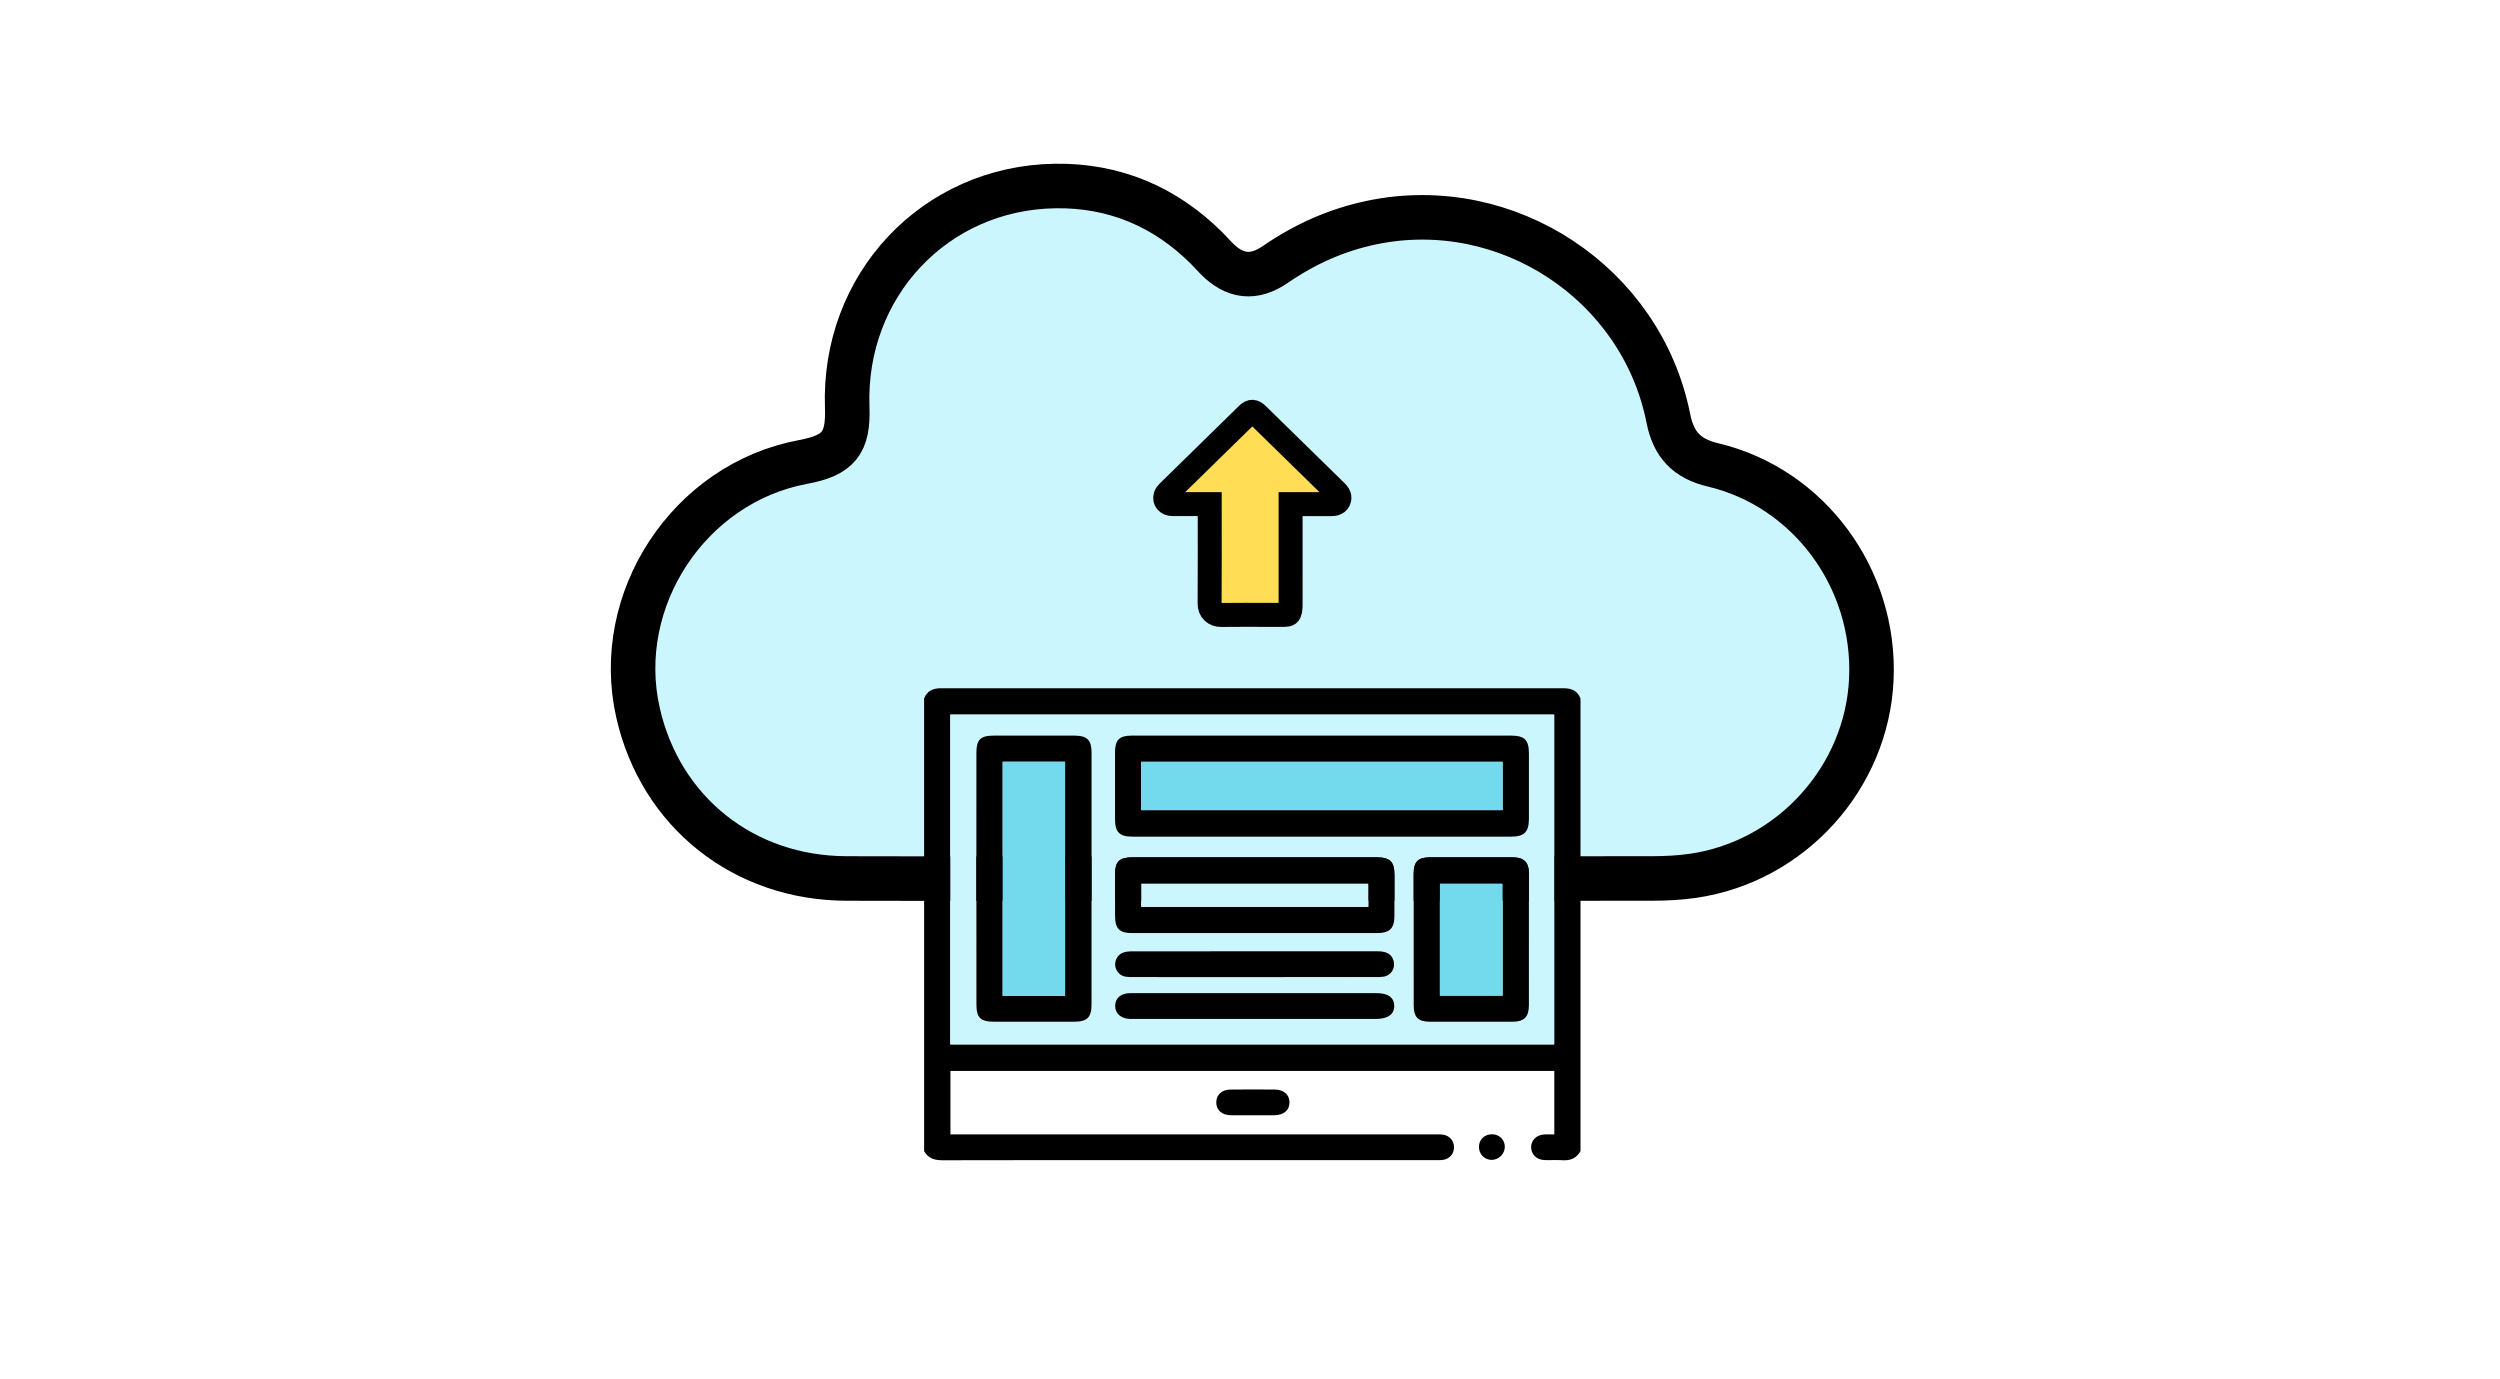
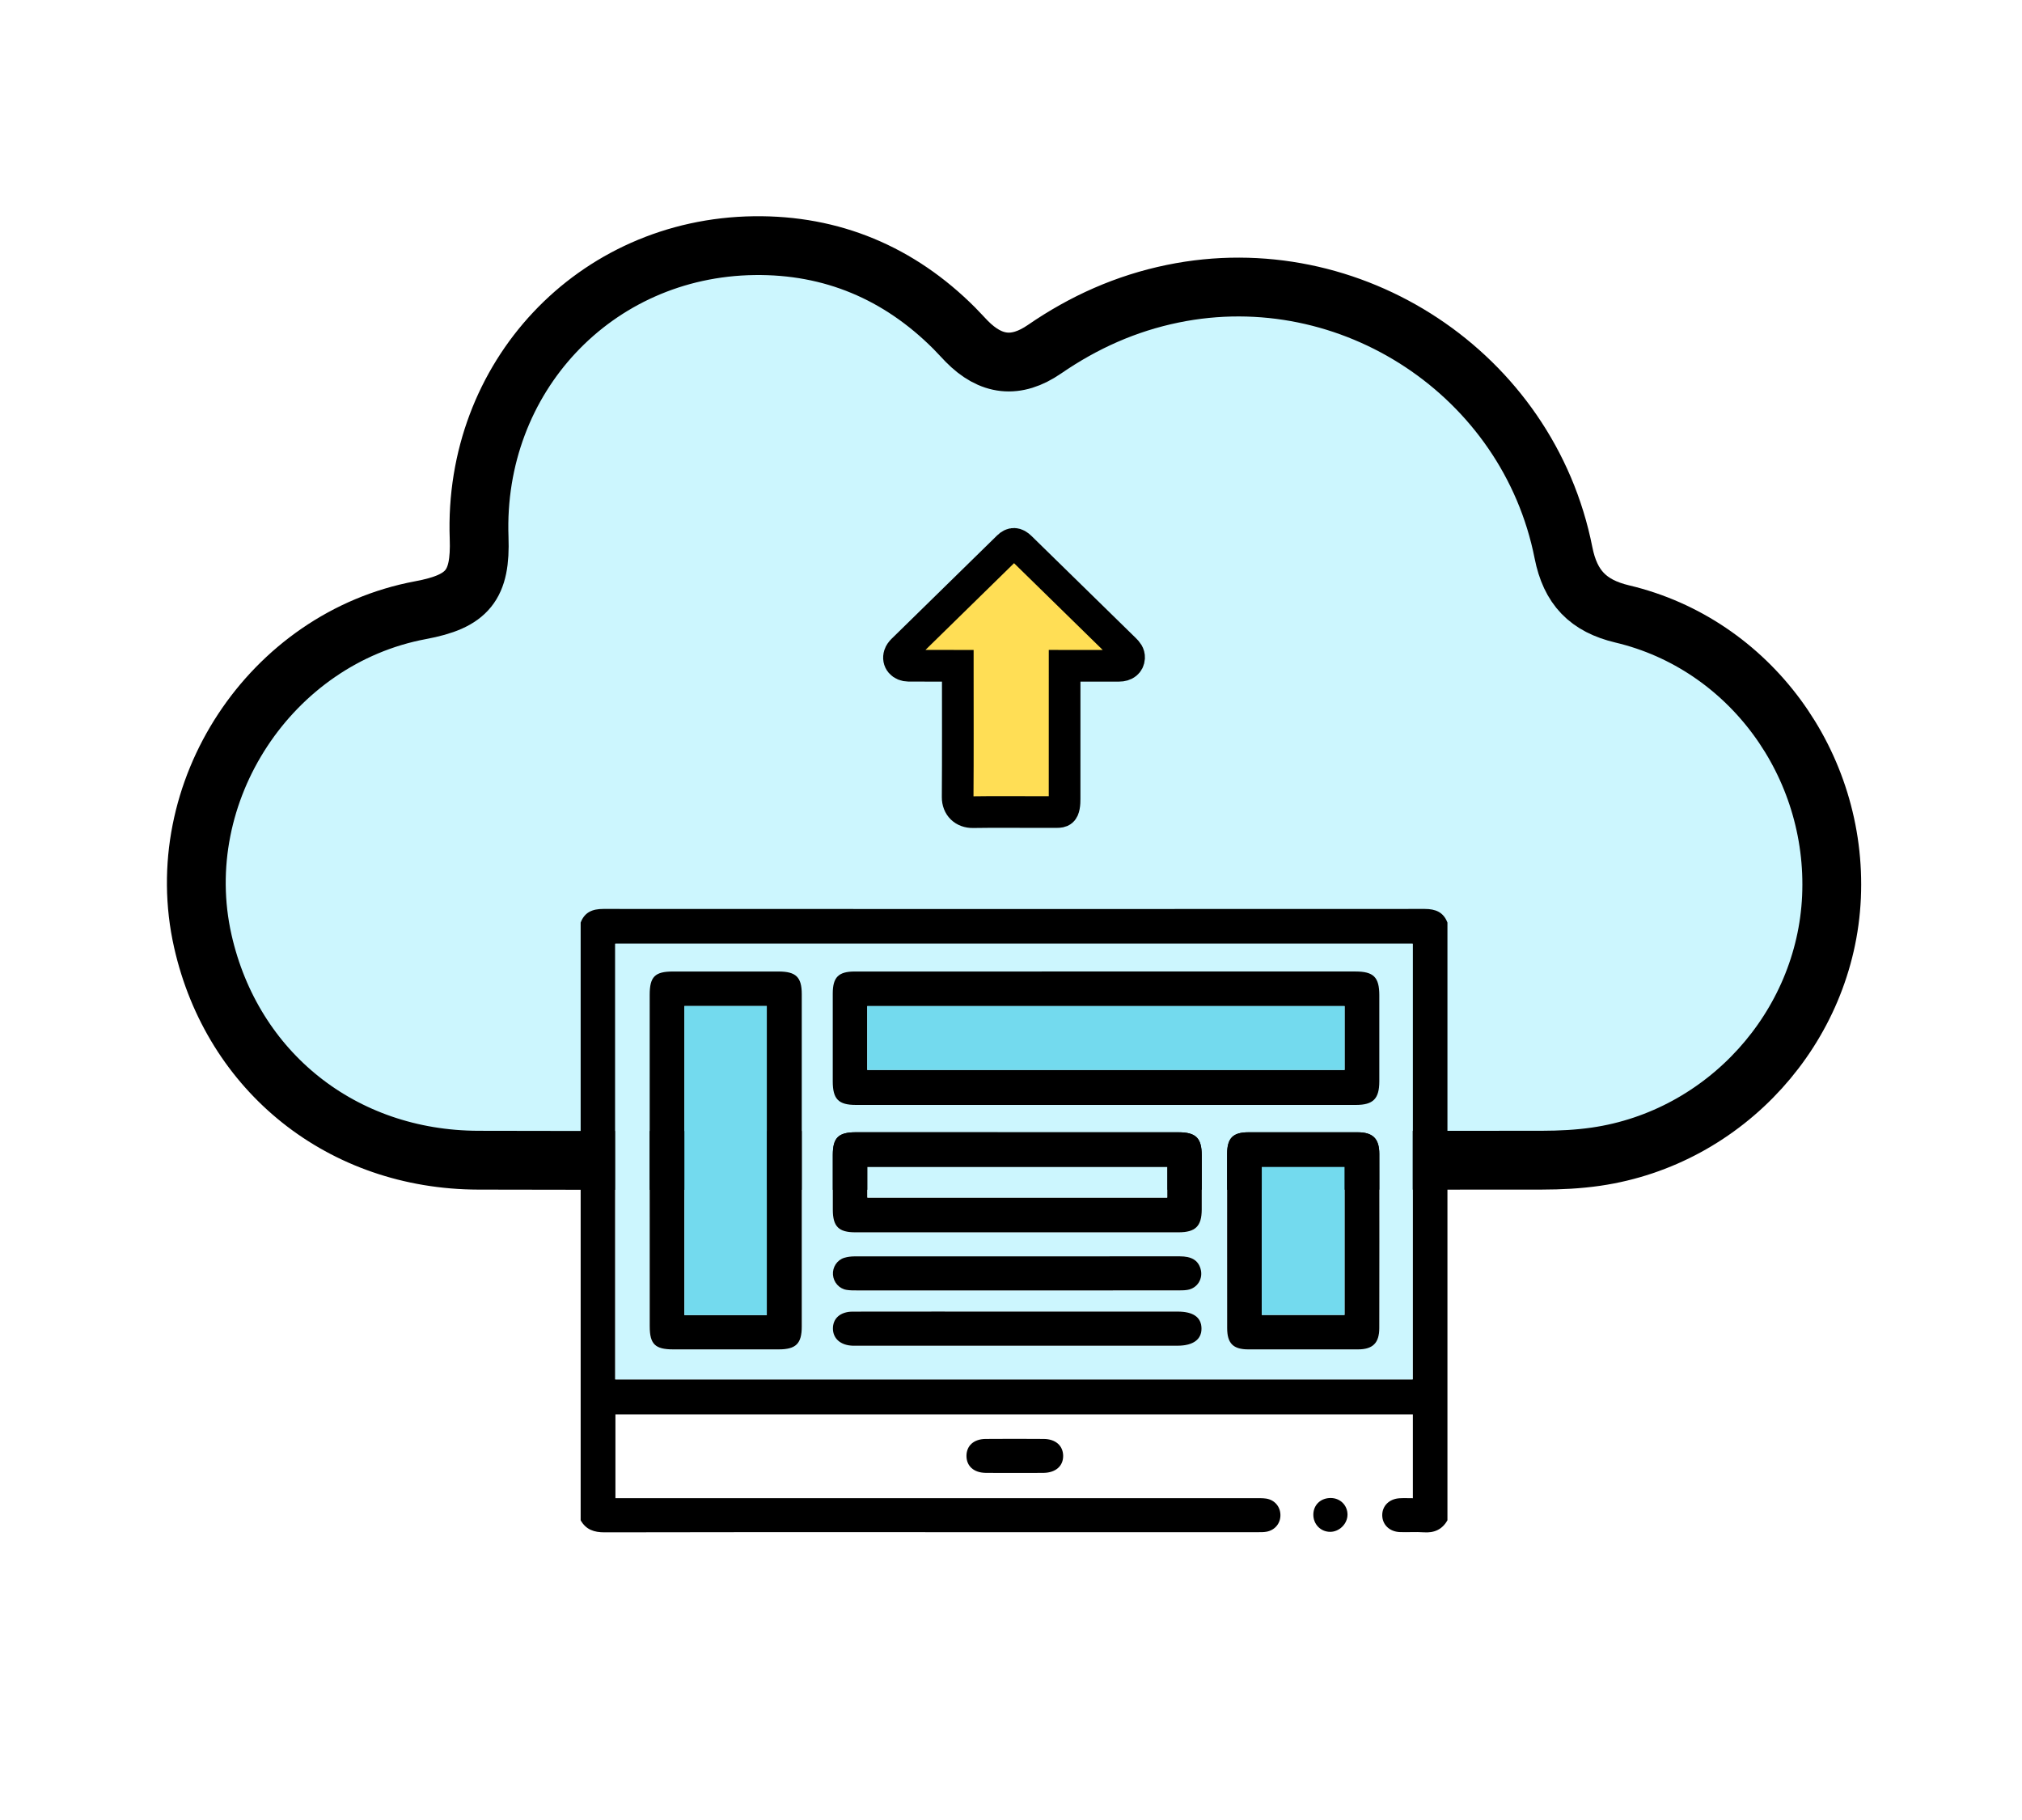
- <svg xmlns="http://www.w3.org/2000/svg" version="1.1" id="Layer_1" width="229.289" height="126.391" viewBox="0 0 1000 1000" style="enable-background:new 0 0 1000 1000;" xml:space="preserve">
+ <svg xmlns="http://www.w3.org/2000/svg" width="100" height="90" version="1.1" id="Layer_1" viewBox="0 0 1000 1000" style="enable-background:new 0 0 1000 1000;" xml:space="preserve">
  <style type="text/css">
	.st0{fill:#CCF6FE;stroke:#000000;stroke-width:32.314;stroke-miterlimit:10;}
	.st1{fill:#CCF6FE;}
	.st2{fill:#73DAEE;}
	.st3{fill:#FFDE55;stroke:#000000;stroke-width:17.4;stroke-miterlimit:10;}
</style>
  <g>
    <path class="st0" d="M501.56,637.54c-98.09,0-196.19,0.19-294.28-0.07c-74.83-0.19-135.11-48.39-151.38-120.33   c-18.54-81.98,37.04-166.46,119.65-181.88c25.97-4.84,33.1-13.67,32.17-39.79c-3.17-88,63.44-159.35,151.18-160.5   c42.6-0.56,79.55,14.97,109.89,45.33c2.34,2.35,4.54,4.84,6.86,7.2c13.21,13.44,27.08,15.16,42.74,4.39   c21.56-14.83,44.8-25.24,70.52-30.51c97.69-20.06,195.28,44.21,214.68,142.3c3.77,19.05,13.48,29.2,32.36,33.67   c69.83,16.55,118.2,82.58,114.92,155.53c-3.22,71.5-58.2,132.3-129.34,142.65c-9.78,1.42-19.77,1.91-29.67,1.93   C695.08,637.6,598.32,637.54,501.56,637.54z" />
    <path d="M446.28,841.85c-2.36,0-4.12,0-5.89,0c-54.57,0-109.14-0.06-163.71,0.09c-5.81,0.02-10.25-1.48-13.16-6.63   c0-109.46,0-218.92,0-328.39c2.18-5.76,6.53-7.5,12.43-7.5c150.48,0.07,300.97,0.07,451.45,0c5.89,0,10.24,1.75,12.43,7.5   c0,109.46,0,218.92,0,328.39c-2.91,5.15-7.33,7.04-13.16,6.61c-4.32-0.32-8.68,0.07-13.01-0.12c-5.73-0.23-9.64-4.12-9.66-9.27   c-0.02-5.16,3.88-9.01,9.6-9.32c2.3-0.13,4.6-0.02,7.23-0.02c0-15.47,0-30.58,0-46.07c-145.9,0-291.86,0-438.2,0   c0,15.05,0,30.27,0,46.05c2.02,0,3.98,0,5.95,0c115.18,0,230.38,0,345.56,0.01c2.01,0,4.06-0.09,6.03,0.21   c4.68,0.71,7.79,4.38,7.88,8.95s-2.92,8.34-7.53,9.24c-1.65,0.32-3.39,0.28-5.1,0.28c-24.8,0.02-49.61,0.01-74.41,0.01   c-1.67,0-3.34,0-5.61,0 M720.73,757.89c0-80.09,0-159.8,0-239.35c-146.35,0-292.29,0-438.2,0c0,79.97,0,159.57,0,239.35   C428.69,757.89,574.53,757.89,720.73,757.89z" />
    <path d="M502.15,809.29c-5.4,0-10.82,0.08-16.22-0.03c-6.44-0.12-10.42-3.78-10.4-9.36c0.03-5.56,4.02-9.21,10.48-9.27   c10.66-0.09,21.33-0.08,31.98,0c6.47,0.05,10.55,3.65,10.67,9.13c0.12,5.68-4.04,9.41-10.75,9.51   C512.66,809.36,507.4,809.29,502.15,809.29z" />
    <path d="M675.84,823.08c5.15,0.09,9.09,4.06,9.07,9.16c-0.02,5.04-4.5,9.46-9.56,9.43c-5.26-0.03-9.3-4.24-9.21-9.6   C666.23,826.76,670.3,822.98,675.84,823.08z" />
    <path class="st1" d="M720.73,757.89c-146.19,0-292.03,0-438.2,0c0-79.77,0-159.37,0-239.35c145.9,0,291.85,0,438.2,0   C720.73,598.1,720.73,677.8,720.73,757.89z M552.17,533.79c-46.03,0-92.05-0.01-138.08,0.01c-8.87,0-12,3.17-12.02,12.07   c-0.03,16.11-0.02,32.24,0,48.35c0.01,9.67,3.14,12.89,12.73,12.89c91.59,0.02,183.17,0.02,274.77,0c9.46,0,12.82-3.39,12.84-12.89   c0.03-15.8,0.02-31.62,0-47.42c-0.01-9.88-3.16-13.01-13.08-13.01C643.6,533.79,597.89,533.79,552.17,533.79z M301.45,637.64   c0,30.37-0.01,60.75,0.01,91.13c0.01,9.76,2.96,12.65,12.82,12.65c19.37,0.01,38.74,0.01,58.11,0c9.4-0.01,12.62-3.14,12.62-12.5   c0.03-60.9,0.03-121.82,0-182.72c0-9.34-3.2-12.39-12.71-12.4c-19.37-0.02-38.74-0.01-58.11,0c-9.85,0.01-12.74,2.88-12.74,12.71   C301.44,576.89,301.45,607.27,301.45,637.64z M503.54,622.12c-29.61,0-59.22-0.01-88.83,0.01c-9.56,0.01-12.61,3.02-12.63,12.41   c-0.02,10.07-0.02,20.16,0,30.23c0.02,9.11,3.22,12.34,12.33,12.35c59.22,0.02,118.44,0.01,177.67,0c9.29,0,12.71-3.36,12.73-12.51   c0.03-9.92,0.03-19.85,0-29.76c-0.02-9.58-3.19-12.71-12.9-12.71C562.44,622.12,532.99,622.13,503.54,622.12z M618.76,681.9   c0,15.96-0.03,31.93,0.01,47.89c0.03,8.28,3.31,11.59,11.52,11.61c20.15,0.03,40.3,0.04,60.44,0c8.05-0.02,11.62-3.51,11.64-11.65   c0.06-31.93,0.06-63.86,0.01-95.79c-0.02-8.36-3.55-11.82-11.91-11.84c-20-0.03-39.99-0.04-59.99,0   c-8.55,0.02-11.7,3.23-11.72,11.87C618.74,649.98,618.76,665.94,618.76,681.9z M503.01,709.04c29.43,0,58.86,0.01,88.28-0.01   c1.85,0,3.73,0.02,5.55-0.26c5.61-0.87,8.91-6.27,7.27-11.73c-1.38-4.57-4.92-6.72-11.39-6.73c-59.63-0.02-119.26-0.02-178.89,0.03   c-1.83,0-3.73,0.24-5.48,0.78c-3.98,1.21-6.52,5.19-6.21,9.31c0.31,4.13,3.37,7.66,7.48,8.32c1.97,0.32,4.01,0.3,6.02,0.3   C444.78,709.04,473.9,709.04,503.01,709.04z M503.69,720.65c-30.23,0-60.47-0.03-90.7,0.03c-6.82,0.02-10.96,3.78-10.86,9.44   c0.09,5.4,4.24,9.02,10.69,9.29c0.78,0.03,1.55,0.01,2.32,0.01c58.76,0,117.52,0,176.28,0c8.65,0,13.37-3.42,13.25-9.6   c-0.12-6.04-4.55-9.16-13.08-9.16C562.3,720.64,533,720.65,503.69,720.65z" />
    <path d="M552.17,533.79c45.72,0,91.44,0,137.14,0c9.92,0,13.07,3.12,13.08,13.01c0.02,15.8,0.03,31.62,0,47.42   c-0.02,9.49-3.37,12.88-12.84,12.89c-91.59,0.02-183.17,0.02-274.77,0c-9.59,0-12.72-3.22-12.73-12.89   c-0.01-16.11-0.02-32.24,0-48.35c0.02-8.9,3.14-12.07,12.02-12.07C460.11,533.78,506.14,533.79,552.17,533.79z M683.32,552.8   c-87.67,0-174.96,0-262.31,0c0,11.86,0,23.41,0,35.09c87.53,0,174.82,0,262.31,0C683.32,576.1,683.32,564.67,683.32,552.8z" />
    <path d="M301.45,637.64c0-30.37-0.01-60.75,0.01-91.13c0.01-9.84,2.89-12.71,12.74-12.71c19.37-0.01,38.74-0.02,58.11,0   c9.51,0.01,12.7,3.07,12.71,12.4c0.03,60.9,0.03,121.82,0,182.72c0,9.36-3.22,12.49-12.62,12.5c-19.37,0.02-38.74,0.01-58.11,0   c-9.87-0.01-12.81-2.9-12.82-12.65C301.44,698.39,301.45,668.02,301.45,637.64z M365.8,722.59c0-56.87,0-113.33,0-169.82   c-15.33,0-30.28,0-45.28,0c0,56.74,0,113.21,0,169.82C335.69,722.59,350.54,722.59,365.8,722.59z" />
    <path d="M503.54,622.12c29.45,0,58.91-0.01,88.37,0c9.71,0,12.88,3.13,12.9,12.71c0.02,9.92,0.03,19.85,0,29.76   c-0.03,9.15-3.44,12.5-12.73,12.51c-59.22,0.01-118.44,0.01-177.67,0c-9.11,0-12.31-3.22-12.33-12.35   c-0.03-10.07-0.02-20.16,0-30.23c0.02-9.39,3.08-12.4,12.63-12.41C444.31,622.11,473.92,622.12,503.54,622.12z M585.84,641.21   c-55.28,0-110.07,0-164.75,0c0,5.86,0,11.35,0,16.8c55.08,0,109.84,0,164.75,0C585.84,652.23,585.84,646.86,585.84,641.21z" />
    <path d="M618.76,681.9c0-15.96-0.03-31.93,0.01-47.89c0.02-8.64,3.17-11.85,11.72-11.87c20-0.04,39.99-0.03,59.99,0   c8.36,0.02,11.9,3.47,11.91,11.84c0.05,31.93,0.06,63.86-0.01,95.79c-0.02,8.14-3.58,11.64-11.64,11.65   c-20.15,0.04-40.3,0.04-60.44,0c-8.21-0.02-11.5-3.33-11.52-11.61C618.73,713.83,618.76,697.87,618.76,681.9z M683.28,641.19   c-15.43,0-30.49,0-45.48,0c0,27.32,0,54.31,0,81.29c15.3,0,30.26,0,45.48,0C683.28,695.35,683.28,668.47,683.28,641.19z" />
    <path d="M503.01,709.04c-29.12,0-58.23,0.01-87.35-0.01c-2,0-4.05,0.02-6.02-0.3c-4.11-0.66-7.16-4.18-7.48-8.32   c-0.31-4.12,2.22-8.09,6.21-9.31c1.75-0.53,3.65-0.77,5.48-0.78c59.63-0.04,119.26-0.04,178.89-0.03c6.47,0,10.01,2.16,11.39,6.73   c1.65,5.45-1.65,10.87-7.27,11.73c-1.82,0.28-3.7,0.26-5.55,0.26C561.87,709.04,532.44,709.04,503.01,709.04z" />
    <path d="M503.69,720.65c29.3,0,58.61-0.01,87.91,0c8.54,0,12.96,3.12,13.08,9.16c0.12,6.16-4.59,9.6-13.25,9.6   c-58.76,0-117.52,0-176.28,0c-0.78,0-1.55,0.03-2.32-0.01c-6.45-0.27-10.6-3.88-10.69-9.29c-0.1-5.66,4.03-9.42,10.86-9.44   C443.23,720.61,473.46,720.65,503.69,720.65z" />
    <path class="st2" d="M683.32,552.8c0,11.88,0,23.31,0,35.09c-87.5,0-174.78,0-262.31,0c0-11.68,0-23.23,0-35.09   C508.36,552.8,595.65,552.8,683.32,552.8z" />
    <path class="st2" d="M365.8,722.59c-15.26,0-30.11,0-45.28,0c0-56.61,0-113.08,0-169.82c15,0,29.95,0,45.28,0   C365.8,609.26,365.8,665.72,365.8,722.59z" />
    <path class="st1" d="M585.84,641.21c0,5.66,0,11.03,0,16.8c-54.91,0-109.67,0-164.75,0c0-5.45,0-10.94,0-16.8   C475.77,641.21,530.55,641.21,585.84,641.21z" />
    <path class="st2" d="M683.28,641.19c0,27.28,0,54.16,0,81.29c-15.21,0-30.16,0-45.48,0c0-26.98,0-53.97,0-81.29   C652.79,641.19,667.85,641.19,683.28,641.19z" />
    <path class="st3" d="M529.46,365.8c0,1.13,0,1.92,0,2.71c0,23.45,0.01,46.9-0.01,70.35c0,1.38-0.02,2.79-0.29,4.13   c-0.53,2.64-1.27,3.17-3.93,3.18c-3.77,0.02-7.53,0.01-11.29,0.01c-11.63,0-23.26-0.12-34.88,0.06c-4.96,0.08-8.4-3.2-8.37-8.25   c0.16-23.26,0.07-46.5,0.07-69.76c0-0.72,0-1.44,0-2.42c-0.82,0-1.51,0-2.21,0c-8.26,0-16.51,0.03-24.78-0.01   c-3.81-0.02-6.11-2.71-5.08-5.96c0.3-0.95,0.99-1.87,1.72-2.59c19.33-18.97,38.68-37.92,58.06-56.85c2.24-2.19,4.24-2.1,6.71,0.3   c6.92,6.72,13.79,13.48,20.68,20.23c12.23,11.97,24.45,23.94,36.68,35.9c1.3,1.27,2.46,2.61,2.35,4.59   c-0.17,2.77-2.19,4.39-5.54,4.39c-9.18,0.02-18.37,0.01-27.55,0.01C531.09,365.8,530.38,365.8,529.46,365.8z" />
  </g>
</svg>
